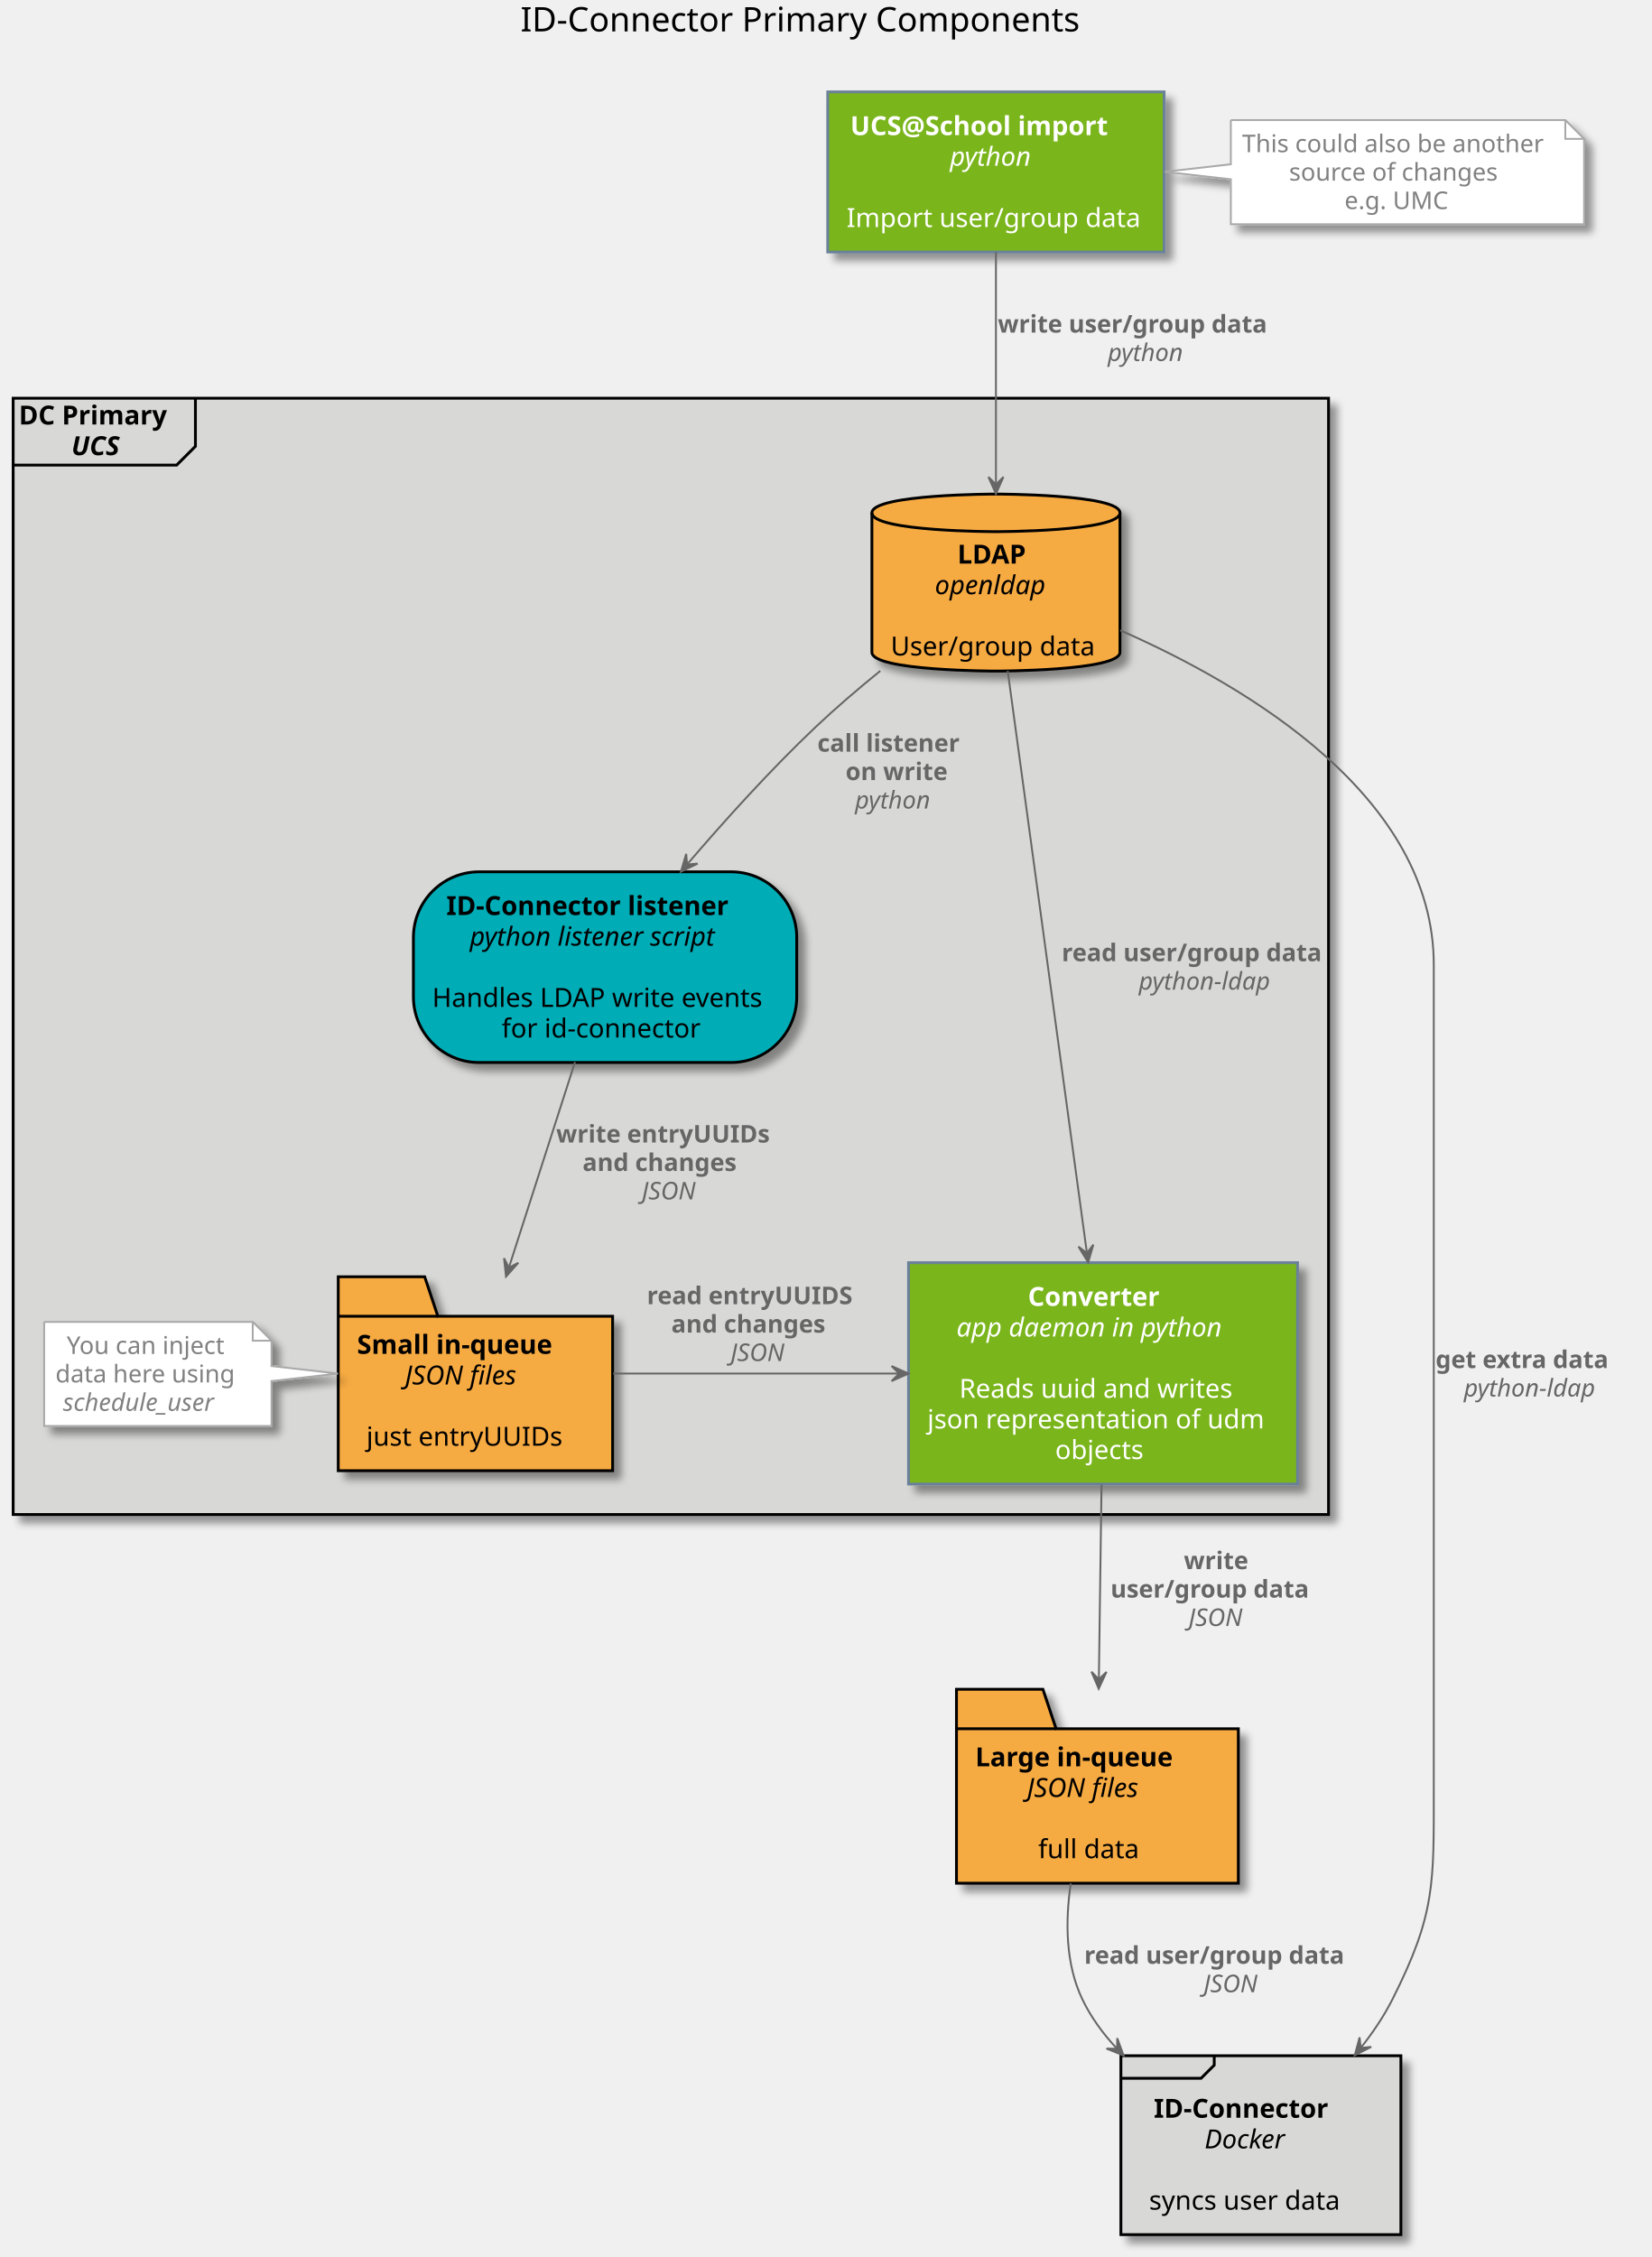
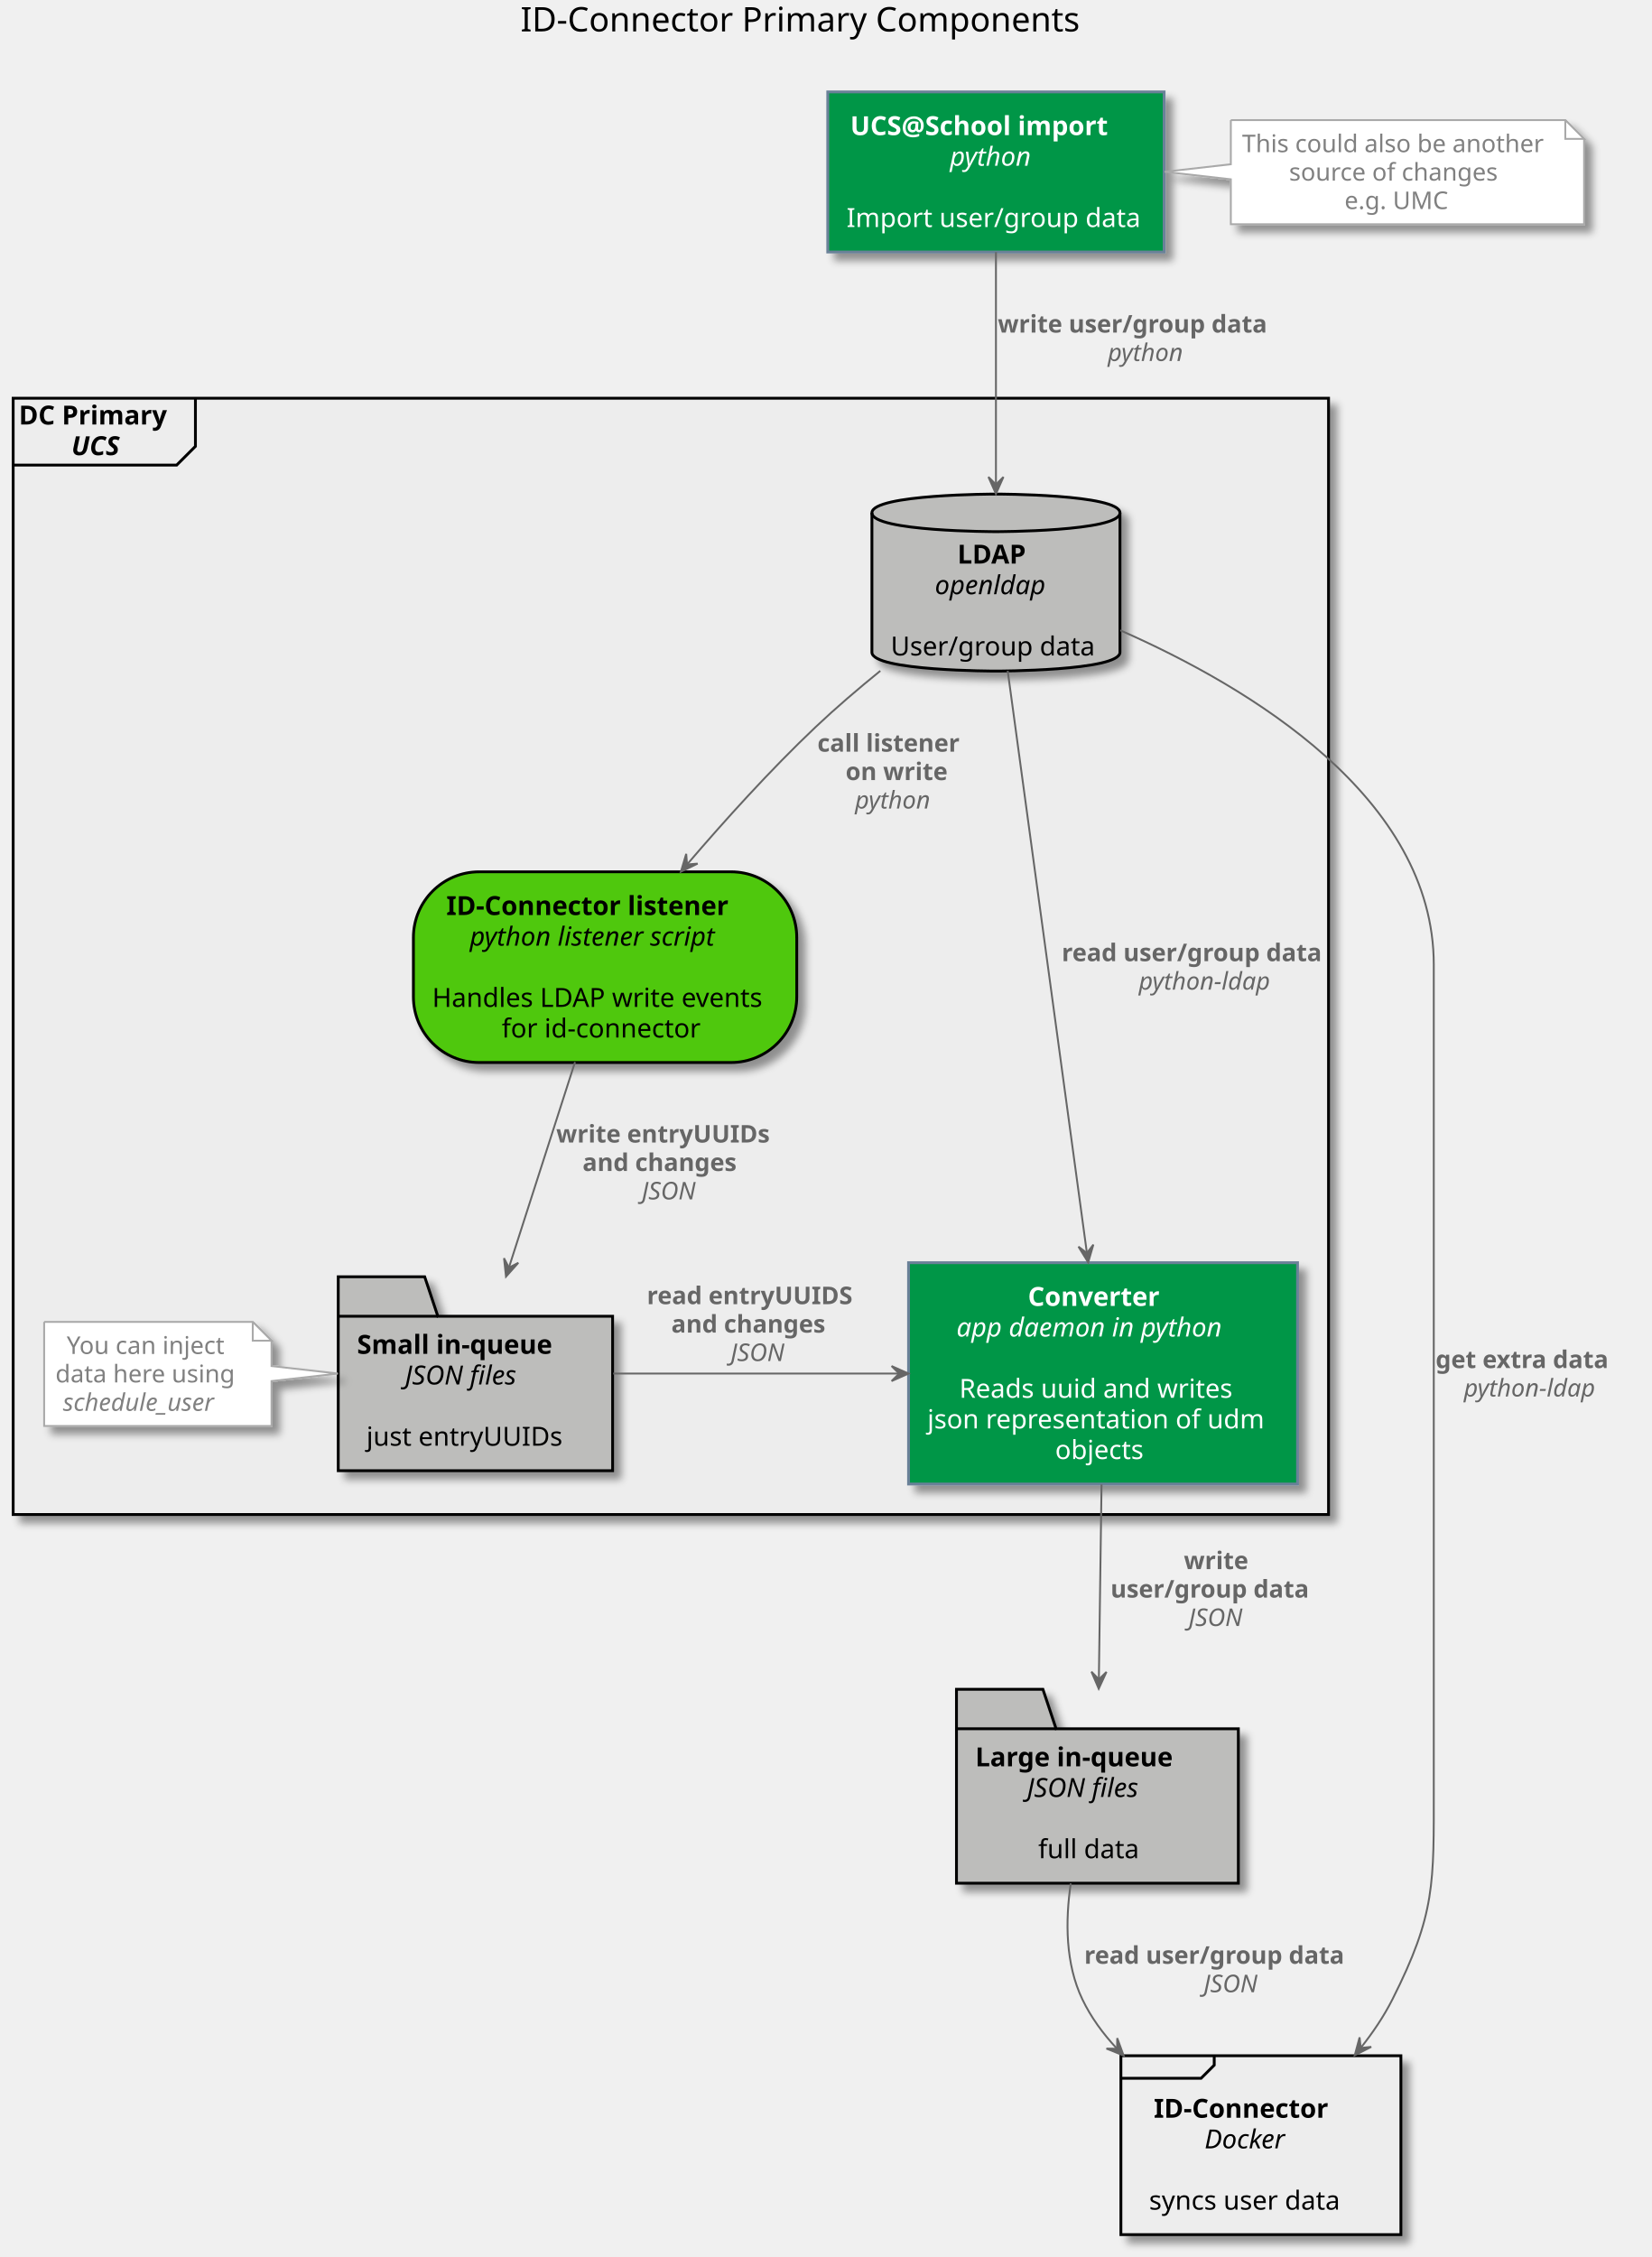
<svg xmlns="http://www.w3.org/2000/svg" contentScriptType="application/ecmascript" contentStyleType="text/css" height="1201px" preserveAspectRatio="none" style="width:879px;height:1201px;background:#FFFFFF;" version="1.1" viewBox="0 0 879 1201" width="879px" zoomAndPan="magnify">
  <defs>
-     <filter height="300%" id="f1eprbm5pj67ig" width="300%" x="-1" y="-1">
+     <filter height="300%" id="f1dn8ljezju0ep" width="300%" x="-1" y="-1">
      <feGaussianBlur result="blurOut" stdDeviation="2.0" />
      <feColorMatrix in="blurOut" result="blurOut2" type="matrix" values="0 0 0 0 0 0 0 0 0 0 0 0 0 0 0 0 0 0 .4 0" />
      <feOffset dx="4.0" dy="4.0" in="blurOut2" result="blurOut3" />
      <feBlend in="SourceGraphic" in2="blurOut3" mode="normal" />
    </filter>
  </defs>
  <g>
    <text fill="#000000" font-family="sans-serif" font-size="18" lengthAdjust="spacing" textLength="312" x="277" y="16.708">ID-Connector Primary Components</text>
    <text fill="#000000" font-family="sans-serif" font-size="18" lengthAdjust="spacing" textLength="0" x="436" y="37.661" />
-     <rect fill="#D8D8D6" filter="url(#f1eprbm5pj67ig)" height="594" style="stroke:#000000;stroke-width:1.5;" width="700" x="7" y="211.906" />
+     <rect fill="#EDEDED" filter="url(#f1dn8ljezju0ep)" height="594" style="stroke:#000000;stroke-width:1.5;" width="700" x="7" y="211.906" />
    <path d="M104,211.906 L104,237.5 L94,247.5 L7,247.5 " fill="none" style="stroke:#000000;stroke-width:1.5;" />
    <text fill="#000000" font-family="sans-serif" font-size="14" font-weight="bold" lengthAdjust="spacing" textLength="87" x="10" y="225.901">DC Primary</text>
    <text fill="#000000" font-family="sans-serif" font-size="14" font-style="italic" font-weight="bold" lengthAdjust="spacing" textLength="31" x="38" y="242.198">UCS</text>
-     <path d="M464,272.906 C464,262.906 530,262.906 530,262.906 C530,262.906 596,262.906 596,272.906 L596,347.094 C596,357.094 530,357.094 530,357.094 C530,357.094 464,357.094 464,347.094 L464,272.906 " fill="#F6AA42" filter="url(#f1eprbm5pj67ig)" style="stroke:#000000;stroke-width:1.5;" />
+     <path d="M464,272.906 C464,262.906 530,262.906 530,262.906 C530,262.906 596,262.906 596,272.906 L596,347.094 C596,357.094 530,357.094 530,357.094 C530,357.094 464,357.094 464,347.094 L464,272.906 " fill="#BDBDBB" filter="url(#f1dn8ljezju0ep)" style="stroke:#000000;stroke-width:1.5;" />
    <path d="M464,272.906 C464,282.906 530,282.906 530,282.906 C530,282.906 596,282.906 596,272.906 " fill="none" style="stroke:#000000;stroke-width:1.5;" />
    <text fill="#000000" font-family="sans-serif" font-size="14" font-weight="bold" lengthAdjust="spacing" textLength="41" x="509.5" y="299.901">LDAP</text>
    <text fill="#000000" font-family="sans-serif" font-size="14" font-style="italic" lengthAdjust="spacing" textLength="65" x="497.5" y="316.198">openldap</text>
    <text fill="#000000" font-family="sans-serif" font-size="14" lengthAdjust="spacing" textLength="0" x="532" y="332.495" />
    <text fill="#000000" font-family="sans-serif" font-size="14" lengthAdjust="spacing" textLength="112" x="474" y="348.792">User/group data</text>
-     <rect fill="#00ACB6" filter="url(#f1eprbm5pj67ig)" height="101.484" rx="35" ry="35" style="stroke:#000000;stroke-width:1.5;" width="204" x="220" y="463.906" />
+     <rect fill="#50C80A" filter="url(#f1dn8ljezju0ep)" height="101.484" rx="35" ry="35" style="stroke:#000000;stroke-width:1.5;" width="204" x="220" y="463.906" />
    <text fill="#000000" font-family="sans-serif" font-size="14" font-weight="bold" lengthAdjust="spacing" textLength="169" x="237.5" y="486.901">ID-Connector listener</text>
    <text fill="#000000" font-family="sans-serif" font-size="14" font-style="italic" lengthAdjust="spacing" textLength="144" x="250" y="503.198">python listener script</text>
    <text fill="#000000" font-family="sans-serif" font-size="14" lengthAdjust="spacing" textLength="0" x="324" y="519.495" />
    <text fill="#000000" font-family="sans-serif" font-size="14" lengthAdjust="spacing" textLength="184" x="230" y="535.792">Handles LDAP write events</text>
    <text fill="#000000" font-family="sans-serif" font-size="14" lengthAdjust="spacing" textLength="110" x="267" y="552.089">for id-connector</text>
-     <rect fill="#7AB51D" filter="url(#f1eprbm5pj67ig)" height="117.781" style="stroke:#6A8198;stroke-width:1.5;" width="207" x="483.5" y="671.906" />
+     <rect fill="#009646" filter="url(#f1dn8ljezju0ep)" height="117.781" style="stroke:#6A8198;stroke-width:1.5;" width="207" x="483.5" y="671.906" />
    <text fill="#FFFFFF" font-family="sans-serif" font-size="14" font-weight="bold" lengthAdjust="spacing" textLength="80" x="547" y="694.901">Converter</text>
    <text fill="#FFFFFF" font-family="sans-serif" font-size="14" font-style="italic" lengthAdjust="spacing" textLength="156" x="509" y="711.198">app daemon in python</text>
    <text fill="#FFFFFF" font-family="sans-serif" font-size="14" lengthAdjust="spacing" textLength="0" x="589" y="727.495" />
    <text fill="#FFFFFF" font-family="sans-serif" font-size="14" lengthAdjust="spacing" textLength="153" x="510.5" y="743.792">Reads uuid and writes</text>
    <text fill="#FFFFFF" font-family="sans-serif" font-size="14" lengthAdjust="spacing" textLength="187" x="493.5" y="760.089">json representation of udm</text>
    <text fill="#FFFFFF" font-family="sans-serif" font-size="14" lengthAdjust="spacing" textLength="51" x="561.5" y="776.386">objects</text>
-     <polygon fill="#F6AA42" filter="url(#f1eprbm5pj67ig)" points="180,679.406,226,679.406,233,700.406,326,700.406,326,782.594,180,782.594,180,679.406" style="stroke:#000000;stroke-width:1.5;" />
+     <polygon fill="#BDBDBB" filter="url(#f1dn8ljezju0ep)" points="180,679.406,226,679.406,233,700.406,326,700.406,326,782.594,180,782.594,180,679.406" style="stroke:#000000;stroke-width:1.5;" />
    <line style="stroke:#000000;stroke-width:1.5;" x1="180" x2="233" y1="700.406" y2="700.406" />
    <text fill="#000000" font-family="sans-serif" font-size="14" font-weight="bold" lengthAdjust="spacing" textLength="116" x="190" y="720.401">Small in-queue</text>
    <text fill="#000000" font-family="sans-serif" font-size="14" font-style="italic" lengthAdjust="spacing" textLength="65" x="215.5" y="736.698">JSON files</text>
    <text fill="#000000" font-family="sans-serif" font-size="14" lengthAdjust="spacing" textLength="0" x="250" y="752.995" />
    <text fill="#000000" font-family="sans-serif" font-size="14" lengthAdjust="spacing" textLength="106" x="195" y="769.292">just entryUUIDs</text>
-     <path d="M23.5,703.406 L23.5,758.805 A0,0 0 0 0 23.5,758.805 L144.5,758.805 A0,0 0 0 0 144.5,758.805 L144.5,734.906 L179.84,730.906 L144.5,726.906 L144.5,713.406 L134.5,703.406 L23.5,703.406 A0,0 0 0 0 23.5,703.406 " fill="#FFFFFF" filter="url(#f1eprbm5pj67ig)" style="stroke:#A9A9A9;stroke-width:1.0;" />
+     <path d="M23.5,703.406 L23.5,758.805 A0,0 0 0 0 23.5,758.805 L144.5,758.805 A0,0 0 0 0 144.5,758.805 L144.5,734.906 L179.84,730.906 L144.5,726.906 L144.5,713.406 L134.5,703.406 L23.5,703.406 A0,0 0 0 0 23.5,703.406 " fill="#FFFFFF" filter="url(#f1dn8ljezju0ep)" style="stroke:#A9A9A9;stroke-width:1.0;" />
    <path d="M134.5,703.406 L134.5,713.406 L144.5,713.406 L134.5,703.406 " fill="#FFFFFF" style="stroke:#A9A9A9;stroke-width:1.0;" />
    <text fill="#808080" font-family="sans-serif" font-size="13" lengthAdjust="spacing" textLength="88" x="35.5" y="720.473">You can inject</text>
    <text fill="#808080" font-family="sans-serif" font-size="13" lengthAdjust="spacing" textLength="100" x="29.5" y="735.606">data here using</text>
    <text fill="#808080" font-family="sans-serif" font-size="13" font-style="italic" lengthAdjust="spacing" textLength="92" x="33.5" y="750.739">schedule_user</text>
-     <rect fill="#7AB51D" filter="url(#f1eprbm5pj67ig)" height="85.188" style="stroke:#6A8198;stroke-width:1.5;" width="179" x="440.5" y="48.906" />
+     <rect fill="#009646" filter="url(#f1dn8ljezju0ep)" height="85.188" style="stroke:#6A8198;stroke-width:1.5;" width="179" x="440.5" y="48.906" />
    <text fill="#FFFFFF" font-family="sans-serif" font-size="14" font-weight="bold" lengthAdjust="spacing" textLength="155" x="452.5" y="71.901">UCS@School import</text>
    <text fill="#FFFFFF" font-family="sans-serif" font-size="14" font-style="italic" lengthAdjust="spacing" textLength="49" x="505.5" y="88.198">python</text>
    <text fill="#FFFFFF" font-family="sans-serif" font-size="14" lengthAdjust="spacing" textLength="0" x="532" y="104.495" />
    <text fill="#FFFFFF" font-family="sans-serif" font-size="14" lengthAdjust="spacing" textLength="159" x="450.5" y="120.792">Import user/group data</text>
-     <path d="M655,63.906 L655,87.406 L619.82,91.406 L655,95.406 L655,119.305 A0,0 0 0 0 655,119.305 L843,119.305 A0,0 0 0 0 843,119.305 L843,73.906 L833,63.906 L655,63.906 A0,0 0 0 0 655,63.906 " fill="#FFFFFF" filter="url(#f1eprbm5pj67ig)" style="stroke:#A9A9A9;stroke-width:1.0;" />
+     <path d="M655,63.906 L655,87.406 L619.82,91.406 L655,95.406 L655,119.305 A0,0 0 0 0 655,119.305 L843,119.305 A0,0 0 0 0 843,119.305 L843,73.906 L833,63.906 L655,63.906 A0,0 0 0 0 655,63.906 " fill="#FFFFFF" filter="url(#f1dn8ljezju0ep)" style="stroke:#A9A9A9;stroke-width:1.0;" />
    <path d="M833,63.906 L833,73.906 L843,73.906 L833,63.906 " fill="#FFFFFF" style="stroke:#A9A9A9;stroke-width:1.0;" />
    <text fill="#808080" font-family="sans-serif" font-size="13" lengthAdjust="spacing" textLength="167" x="661" y="80.973">This could also be another</text>
    <text fill="#808080" font-family="sans-serif" font-size="13" lengthAdjust="spacing" textLength="117" x="686" y="96.106">source of changes</text>
    <text fill="#808080" font-family="sans-serif" font-size="13" lengthAdjust="spacing" textLength="58" x="715.5" y="111.239">e.g. UMC</text>
-     <polygon fill="#F6AA42" filter="url(#f1eprbm5pj67ig)" points="509,898.906,555,898.906,562,919.906,659,919.906,659,1002.094,509,1002.094,509,898.906" style="stroke:#000000;stroke-width:1.5;" />
+     <polygon fill="#BDBDBB" filter="url(#f1dn8ljezju0ep)" points="509,898.906,555,898.906,562,919.906,659,919.906,659,1002.094,509,1002.094,509,898.906" style="stroke:#000000;stroke-width:1.5;" />
    <line style="stroke:#000000;stroke-width:1.5;" x1="509" x2="562" y1="919.906" y2="919.906" />
    <text fill="#000000" font-family="sans-serif" font-size="14" font-weight="bold" lengthAdjust="spacing" textLength="120" x="519" y="939.901">Large in-queue</text>
    <text fill="#000000" font-family="sans-serif" font-size="14" font-style="italic" lengthAdjust="spacing" textLength="65" x="546.5" y="956.198">JSON files</text>
    <text fill="#000000" font-family="sans-serif" font-size="14" lengthAdjust="spacing" textLength="0" x="581" y="972.495" />
    <text fill="#000000" font-family="sans-serif" font-size="14" lengthAdjust="spacing" textLength="53" x="552.5" y="988.792">full data</text>
-     <rect fill="#D8D8D6" filter="url(#f1eprbm5pj67ig)" height="95.188" style="stroke:#000000;stroke-width:1.5;" width="149" x="596.5" y="1093.906" />
+     <rect fill="#EDEDED" filter="url(#f1dn8ljezju0ep)" height="95.188" style="stroke:#000000;stroke-width:1.5;" width="149" x="596.5" y="1093.906" />
    <path d="M646.167,1093.906 L646.167,1098.906 L639.167,1105.906 L596.5,1105.906 " fill="none" style="stroke:#000000;stroke-width:1.5;" />
    <text fill="#000000" font-family="sans-serif" font-size="14" font-weight="bold" lengthAdjust="spacing" textLength="104" x="614" y="1126.901">ID-Connector</text>
    <text fill="#000000" font-family="sans-serif" font-size="14" font-style="italic" lengthAdjust="spacing" textLength="50" x="641" y="1143.198">Docker</text>
    <text fill="#000000" font-family="sans-serif" font-size="14" lengthAdjust="spacing" textLength="0" x="668" y="1159.495" />
    <text fill="#000000" font-family="sans-serif" font-size="14" lengthAdjust="spacing" textLength="109" x="611.5" y="1175.792">syncs user data</text>
    <path d="M530,134.146 C530,169.286 530,219.676 530,257.336 " fill="none" id="importer-to-ldap" style="stroke:#666666;stroke-width:1.0;" />
    <polygon fill="#666666" points="530,262.796,534,253.796,530,257.796,526,253.796,530,262.796" style="stroke:#666666;stroke-width:1.0;" />
    <text fill="#666666" font-family="sans-serif" font-size="13" font-weight="bold" lengthAdjust="spacing" textLength="162" x="531" y="176.973">write user/group data</text>
    <text fill="#666666" font-family="sans-serif" font-size="13" font-style="italic" lengthAdjust="spacing" textLength="45" x="589.5" y="192.106">python</text>
    <path d="M468.47,356.976 C456.71,366.506 444.73,376.746 434,386.906 C410.14,409.496 385.71,436.536 365.79,459.806 " fill="none" id="ldap-to-listener" style="stroke:#666666;stroke-width:1.0;" />
    <polygon fill="#666666" points="362.37,463.806,371.255,459.557,365.616,460.003,365.17,454.364,362.37,463.806" style="stroke:#666666;stroke-width:1.0;" />
    <text fill="#666666" font-family="sans-serif" font-size="13" font-weight="bold" lengthAdjust="spacing" textLength="85" x="435" y="399.973">call listener</text>
    <text fill="#666666" font-family="sans-serif" font-size="13" font-weight="bold" lengthAdjust="spacing" textLength="60" x="450" y="415.106">on write</text>
    <text fill="#666666" font-family="sans-serif" font-size="13" font-style="italic" lengthAdjust="spacing" textLength="45" x="455" y="430.239">python</text>
    <path d="M306,565.156 C295.49,597.826 281.72,640.616 270.86,674.396 " fill="none" id="listener-to-small_queue" style="stroke:#666666;stroke-width:1.0;" />
    <polygon fill="#666666" points="269.28,679.306,275.841,671.961,270.81,674.546,268.225,669.514,269.28,679.306" style="stroke:#666666;stroke-width:1.0;" />
    <text fill="#666666" font-family="sans-serif" font-size="13" font-weight="bold" lengthAdjust="spacing" textLength="123" x="296" y="607.973">write entryUUIDs</text>
    <text fill="#666666" font-family="sans-serif" font-size="13" font-weight="bold" lengthAdjust="spacing" textLength="95" x="310" y="623.106">and changes</text>
    <text fill="#666666" font-family="sans-serif" font-size="13" font-style="italic" lengthAdjust="spacing" textLength="32" x="341.5" y="638.239">JSON</text>
    <path d="M326.3,730.906 C370.85,730.906 428.57,730.906 478.36,730.906 " fill="none" id="small_queue-to-converter" style="stroke:#666666;stroke-width:1.0;" />
    <polygon fill="#666666" points="483.47,730.906,474.47,726.906,478.47,730.906,474.47,734.906,483.47,730.906" style="stroke:#666666;stroke-width:1.0;" />
    <text fill="#666666" font-family="sans-serif" font-size="13" font-weight="bold" lengthAdjust="spacing" textLength="121" x="344.25" y="693.973">read entryUUIDS</text>
    <text fill="#666666" font-family="sans-serif" font-size="13" font-weight="bold" lengthAdjust="spacing" textLength="95" x="357.25" y="709.106">and changes</text>
    <text fill="#666666" font-family="sans-serif" font-size="13" font-style="italic" lengthAdjust="spacing" textLength="32" x="388.75" y="724.239">JSON</text>
    <path d="M586.2,789.906 C585.76,822.036 585.21,861.796 584.77,893.576 " fill="none" id="converter-to-large_queue" style="stroke:#666666;stroke-width:1.0;" />
    <polygon fill="#666666" points="584.7,898.606,588.828,889.664,584.771,893.607,580.829,889.55,584.7,898.606" style="stroke:#666666;stroke-width:1.0;" />
    <text fill="#666666" font-family="sans-serif" font-size="13" font-weight="bold" lengthAdjust="spacing" textLength="37" x="630" y="834.973">write</text>
    <text fill="#666666" font-family="sans-serif" font-size="13" font-weight="bold" lengthAdjust="spacing" textLength="120" x="591" y="850.106">user/group data</text>
    <text fill="#666666" font-family="sans-serif" font-size="13" font-style="italic" lengthAdjust="spacing" textLength="32" x="632.5" y="865.239">JSON</text>
    <path d="M569.83,1002.166 C566.87,1022.256 566.95,1045.006 576,1063.906 C580.56,1073.426 586.94,1082.136 594.27,1089.996 " fill="none" id="large_queue-to-id_connector" style="stroke:#666666;stroke-width:1.0;" />
    <polygon fill="#666666" points="597.94,1093.786,594.553,1084.538,594.462,1090.194,588.806,1090.103,597.94,1093.786" style="stroke:#666666;stroke-width:1.0;" />
    <text fill="#666666" font-family="sans-serif" font-size="13" font-weight="bold" lengthAdjust="spacing" textLength="159" x="577" y="1044.973">read user/group data</text>
    <text fill="#666666" font-family="sans-serif" font-size="13" font-style="italic" lengthAdjust="spacing" textLength="32" x="640.5" y="1060.106">JSON</text>
    <path d="M536.26,356.946 C546.5,432.186 566.83,581.636 578.41,666.736 " fill="none" id="ldap-to-converter" style="stroke:#666666;stroke-width:1.0;" />
    <polygon fill="#666666" points="579.09,671.746,581.846,662.291,578.419,666.792,573.918,663.365,579.09,671.746" style="stroke:#666666;stroke-width:1.0;" />
    <text fill="#666666" font-family="sans-serif" font-size="13" font-weight="bold" lengthAdjust="spacing" textLength="159" x="565" y="511.473">read user/group data</text>
    <text fill="#666666" font-family="sans-serif" font-size="13" font-style="italic" lengthAdjust="spacing" textLength="77" x="606" y="526.606">python-ldap</text>
    <path d="M724.15,1089.706 C730.59,1081.586 736.47,1072.886 741,1063.906 C763.94,1018.416 763,1002.356 763,951.406 C763,513.406 763,513.406 763,513.406 C763,424.436 665.03,365.706 596.15,335.406 " fill="none" id="id_connector-backto-ldap" style="stroke:#666666;stroke-width:1.0;" />
    <polygon fill="#666666" points="720.95,1093.646,729.73,1089.184,724.103,1089.766,723.521,1084.139,720.95,1093.646" style="stroke:#666666;stroke-width:1.0;" />
    <text fill="#666666" font-family="sans-serif" font-size="13" font-weight="bold" lengthAdjust="spacing" textLength="107" x="764" y="727.973">get extra data</text>
    <text fill="#666666" font-family="sans-serif" font-size="13" font-style="italic" lengthAdjust="spacing" textLength="77" x="779" y="743.106">python-ldap</text>
  </g>
</svg>
